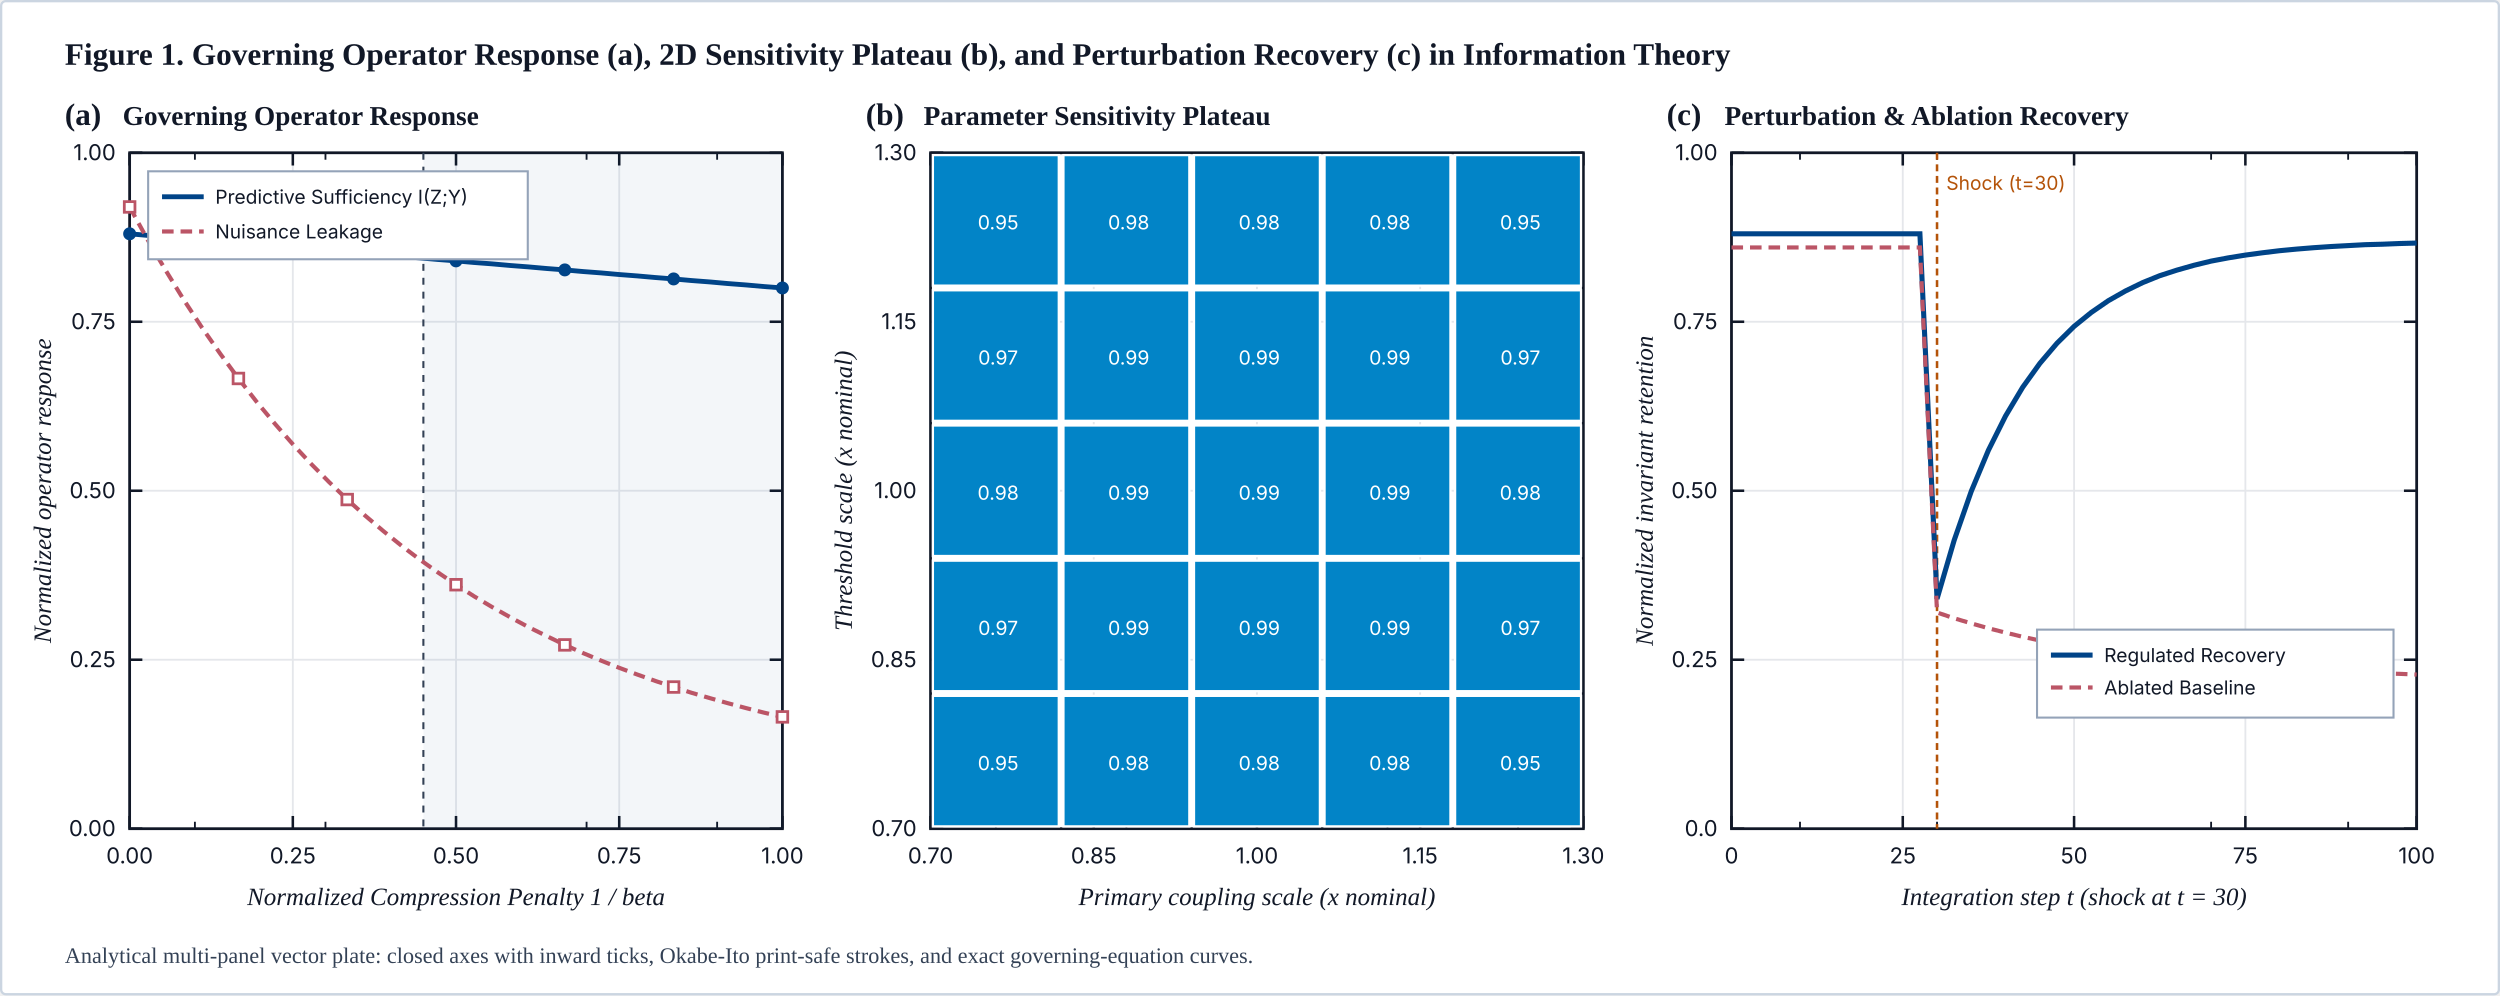
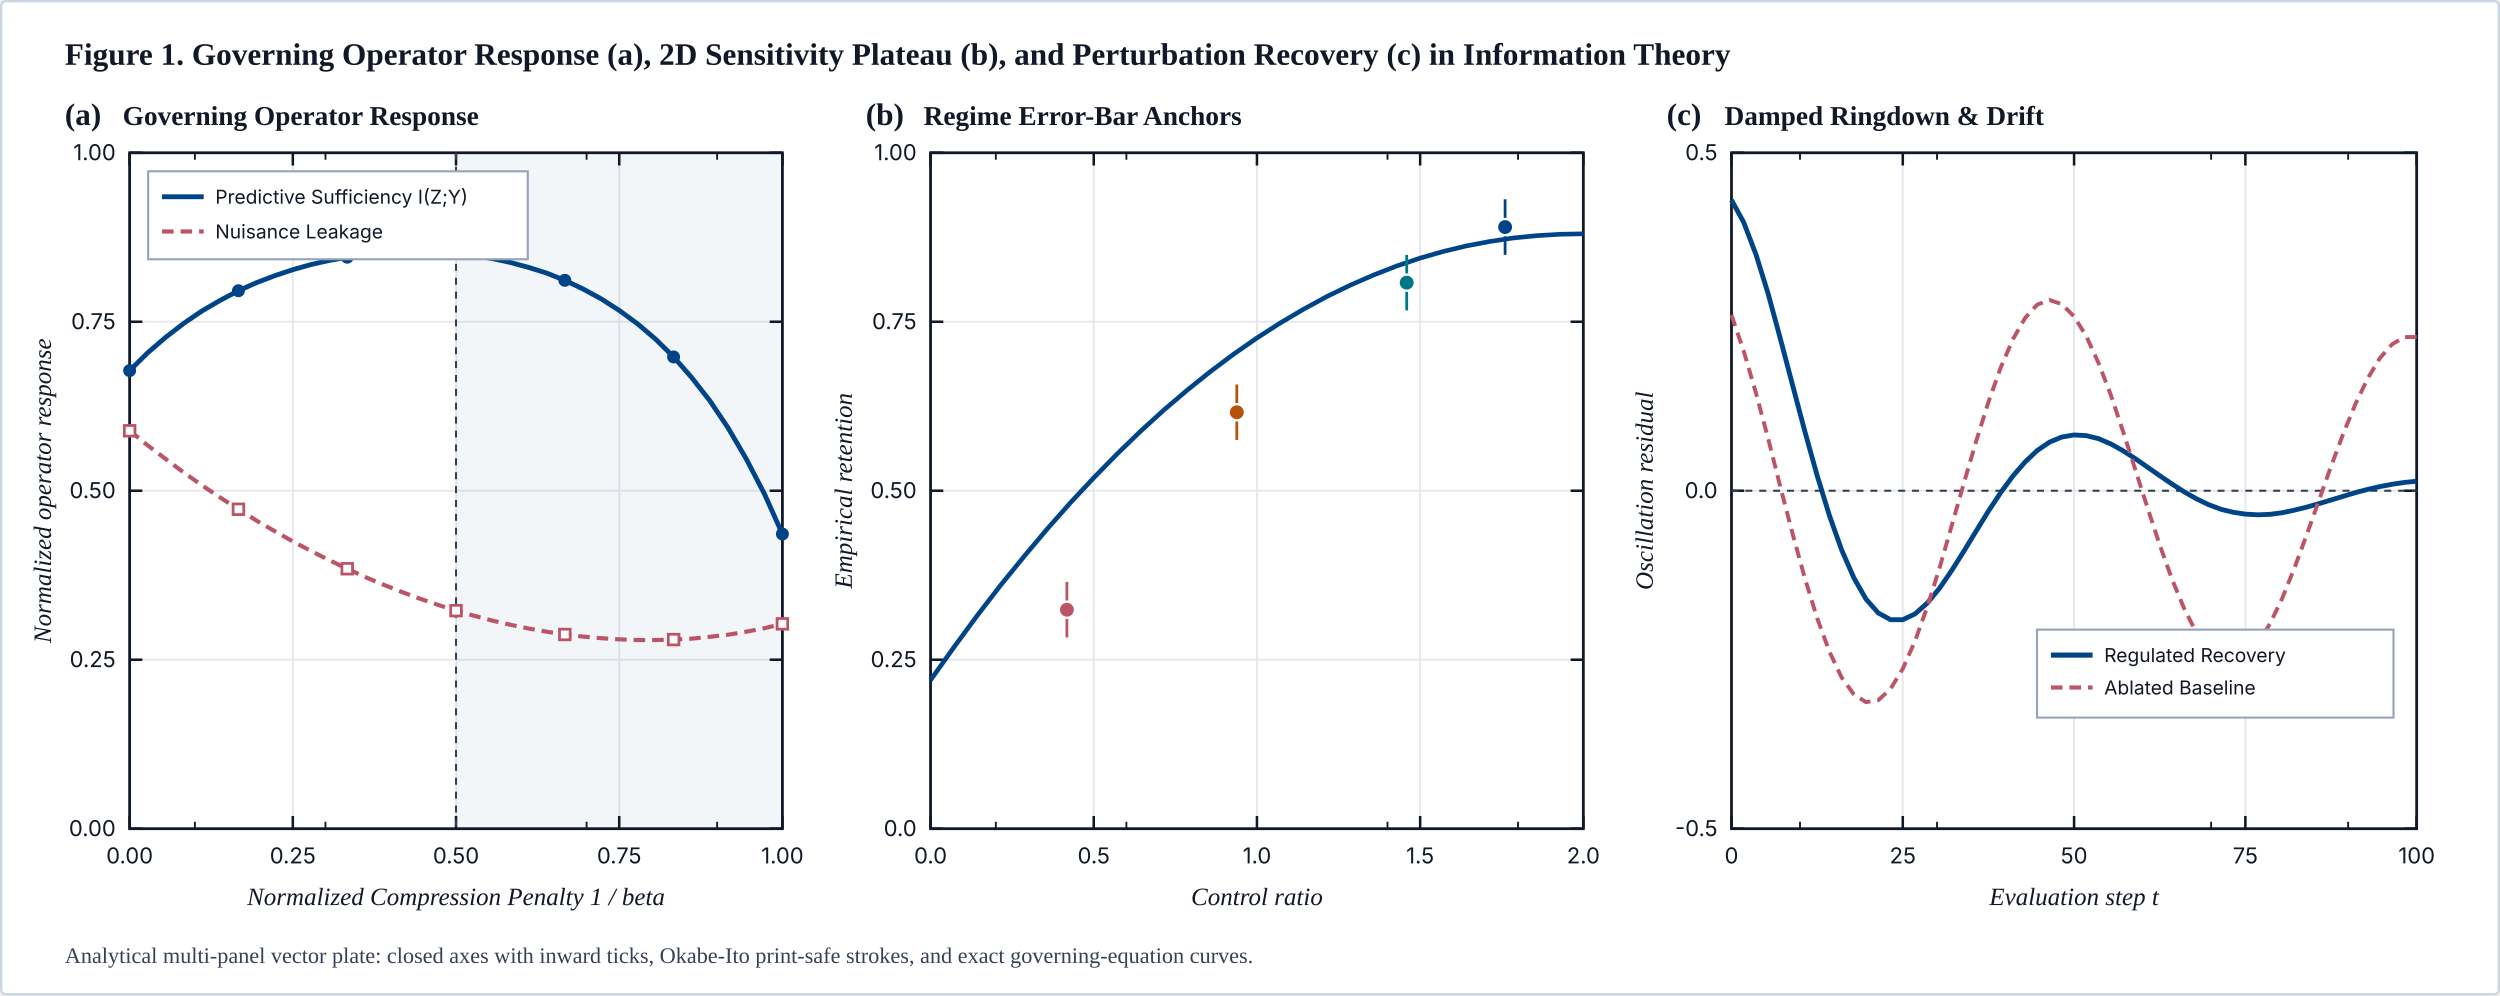
<svg xmlns="http://www.w3.org/2000/svg" viewBox="0 0 1080 430" width="1080" height="430" role="img" data-figure-style="journal-multipanel">
  <rect x="0.5" y="0.5" width="1079" height="429" rx="2" fill="#ffffff" stroke="#cbd5e1" stroke-width="1" />
  <text x="28" y="28" fill="#111827" font-family="Georgia, 'Times New Roman', serif" font-size="13.5" font-weight="700">Figure 1. Governing Operator Response (a), 2D Sensitivity Plateau (b), and Perturbation Recovery (c) in Information Theory</text>
  <text x="28.0" y="54.0" fill="#111827" font-family="Georgia, 'Times New Roman', serif" font-size="13.5" font-weight="700">(a)</text>
  <text x="53.0" y="54.0" fill="#111827" font-family="Georgia, 'Times New Roman', serif" font-size="11.8" font-weight="600">Governing Operator Response</text>
  <line x1="56.0" y1="358.0" x2="338.0" y2="358.0" stroke="#e5e7eb" stroke-width="0.8" />
  <line x1="56.0" y1="285.0" x2="338.0" y2="285.0" stroke="#e5e7eb" stroke-width="0.8" />
  <line x1="56.0" y1="212.0" x2="338.0" y2="212.0" stroke="#e5e7eb" stroke-width="0.8" />
  <line x1="56.0" y1="139.0" x2="338.0" y2="139.0" stroke="#e5e7eb" stroke-width="0.8" />
  <line x1="56.0" y1="66.0" x2="338.0" y2="66.0" stroke="#e5e7eb" stroke-width="0.8" />
  <line x1="56.0" y1="66.0" x2="56.0" y2="358.0" stroke="#e5e7eb" stroke-width="0.8" />
  <line x1="126.5" y1="66.0" x2="126.5" y2="358.0" stroke="#e5e7eb" stroke-width="0.8" />
  <line x1="197.0" y1="66.0" x2="197.0" y2="358.0" stroke="#e5e7eb" stroke-width="0.8" />
  <line x1="267.5" y1="66.0" x2="267.5" y2="358.0" stroke="#e5e7eb" stroke-width="0.8" />
  <line x1="338.0" y1="66.0" x2="338.0" y2="358.0" stroke="#e5e7eb" stroke-width="0.8" />
  <rect x="56.0" y="66.0" width="282.0" height="292.0" fill="none" stroke="#111827" stroke-width="1.2" />
  <line x1="56.0" y1="358.0" x2="56.0" y2="352.5" stroke="#111827" stroke-width="1.1" />
  <line x1="56.0" y1="66.0" x2="56.0" y2="71.5" stroke="#111827" stroke-width="1.1" />
  <text x="56.0" y="373.0" text-anchor="middle" fill="#111827" font-family="Inter, 'Helvetica Neue', Arial, sans-serif" font-size="9.5">0.00</text>
  <line x1="126.5" y1="358.0" x2="126.5" y2="352.5" stroke="#111827" stroke-width="1.1" />
  <line x1="126.5" y1="66.0" x2="126.5" y2="71.5" stroke="#111827" stroke-width="1.1" />
  <text x="126.5" y="373.0" text-anchor="middle" fill="#111827" font-family="Inter, 'Helvetica Neue', Arial, sans-serif" font-size="9.5">0.25</text>
  <line x1="197.0" y1="358.0" x2="197.0" y2="352.5" stroke="#111827" stroke-width="1.1" />
  <line x1="197.0" y1="66.0" x2="197.0" y2="71.5" stroke="#111827" stroke-width="1.1" />
  <text x="197.0" y="373.0" text-anchor="middle" fill="#111827" font-family="Inter, 'Helvetica Neue', Arial, sans-serif" font-size="9.5">0.50</text>
  <line x1="267.5" y1="358.0" x2="267.5" y2="352.5" stroke="#111827" stroke-width="1.1" />
  <line x1="267.5" y1="66.0" x2="267.5" y2="71.5" stroke="#111827" stroke-width="1.1" />
  <text x="267.5" y="373.0" text-anchor="middle" fill="#111827" font-family="Inter, 'Helvetica Neue', Arial, sans-serif" font-size="9.5">0.75</text>
  <line x1="338.0" y1="358.0" x2="338.0" y2="352.5" stroke="#111827" stroke-width="1.1" />
  <line x1="338.0" y1="66.0" x2="338.0" y2="71.5" stroke="#111827" stroke-width="1.1" />
  <text x="338.0" y="373.0" text-anchor="middle" fill="#111827" font-family="Inter, 'Helvetica Neue', Arial, sans-serif" font-size="9.5">1.00</text>
  <line x1="84.2" y1="358.0" x2="84.2" y2="355.0" stroke="#111827" stroke-width="0.8" />
  <line x1="84.2" y1="66.0" x2="84.2" y2="69.0" stroke="#111827" stroke-width="0.8" />
  <line x1="140.6" y1="358.0" x2="140.6" y2="355.0" stroke="#111827" stroke-width="0.8" />
  <line x1="140.6" y1="66.0" x2="140.6" y2="69.0" stroke="#111827" stroke-width="0.8" />
  <line x1="197.0" y1="358.0" x2="197.0" y2="355.0" stroke="#111827" stroke-width="0.8" />
  <line x1="197.0" y1="66.0" x2="197.0" y2="69.0" stroke="#111827" stroke-width="0.8" />
  <line x1="253.4" y1="358.0" x2="253.4" y2="355.0" stroke="#111827" stroke-width="0.8" />
  <line x1="253.4" y1="66.0" x2="253.4" y2="69.0" stroke="#111827" stroke-width="0.8" />
  <line x1="309.8" y1="358.0" x2="309.8" y2="355.0" stroke="#111827" stroke-width="0.8" />
  <line x1="309.8" y1="66.0" x2="309.8" y2="69.0" stroke="#111827" stroke-width="0.8" />
  <line x1="56.0" y1="358.0" x2="61.5" y2="358.0" stroke="#111827" stroke-width="1.1" />
  <line x1="338.0" y1="358.0" x2="332.5" y2="358.0" stroke="#111827" stroke-width="1.1" />
  <text x="50.0" y="361.2" text-anchor="end" fill="#111827" font-family="Inter, 'Helvetica Neue', Arial, sans-serif" font-size="9.5">0.00</text>
  <line x1="56.0" y1="285.0" x2="61.5" y2="285.0" stroke="#111827" stroke-width="1.1" />
  <line x1="338.0" y1="285.0" x2="332.5" y2="285.0" stroke="#111827" stroke-width="1.1" />
  <text x="50.0" y="288.2" text-anchor="end" fill="#111827" font-family="Inter, 'Helvetica Neue', Arial, sans-serif" font-size="9.5">0.25</text>
  <line x1="56.0" y1="212.0" x2="61.5" y2="212.0" stroke="#111827" stroke-width="1.1" />
  <line x1="338.0" y1="212.0" x2="332.5" y2="212.0" stroke="#111827" stroke-width="1.1" />
  <text x="50.0" y="215.2" text-anchor="end" fill="#111827" font-family="Inter, 'Helvetica Neue', Arial, sans-serif" font-size="9.5">0.50</text>
  <line x1="56.0" y1="139.0" x2="61.5" y2="139.0" stroke="#111827" stroke-width="1.1" />
  <line x1="338.0" y1="139.0" x2="332.5" y2="139.0" stroke="#111827" stroke-width="1.1" />
  <text x="50.0" y="142.2" text-anchor="end" fill="#111827" font-family="Inter, 'Helvetica Neue', Arial, sans-serif" font-size="9.5">0.75</text>
  <line x1="56.0" y1="66.0" x2="61.5" y2="66.0" stroke="#111827" stroke-width="1.1" />
  <line x1="338.0" y1="66.0" x2="332.5" y2="66.0" stroke="#111827" stroke-width="1.1" />
  <text x="50.0" y="69.2" text-anchor="end" fill="#111827" font-family="Inter, 'Helvetica Neue', Arial, sans-serif" font-size="9.5">1.00</text>
  <text x="197.0" y="391.0" text-anchor="middle" fill="#111827" font-family="Georgia, 'Times New Roman', serif" font-size="10.8" font-style="italic">Normalized Compression Penalty 1 / beta</text>
  <text x="22.0" y="212.0" text-anchor="middle" transform="rotate(-90 22.0 212.0)" fill="#111827" font-family="Georgia, 'Times New Roman', serif" font-size="10.8" font-style="italic">Normalized operator response</text>
-   <rect x="182.9" y="66.0" width="155.1" height="292.0" fill="#004488" fill-opacity="0.05" />
-   <line x1="182.9" y1="66.0" x2="182.9" y2="358.0" stroke="#334155" stroke-width="0.9" stroke-dasharray="3 3" />
-   <path d="M56.0,101.0 L63.8,101.7 L71.7,102.3 L79.5,103.0 L87.3,103.6 L95.2,104.3 L103.0,104.9 L110.8,105.6 L118.7,106.2 L126.5,106.9 L134.3,107.5 L142.2,108.2 L150.0,108.8 L157.8,109.5 L165.7,110.1 L173.5,110.8 L181.3,111.4 L189.2,112.1 L197.0,112.7 L204.8,113.4 L212.7,114.0 L220.5,114.7 L228.3,115.3 L236.2,116.0 L244.0,116.6 L251.8,117.3 L259.7,117.9 L267.5,118.6 L275.3,119.2 L283.2,119.9 L291.0,120.5 L298.8,121.2 L306.7,121.8 L314.5,122.5 L322.3,123.1 L330.2,123.8 L338.0,124.4" fill="none" stroke="#004488" stroke-width="2.1" />
-   <path d="M56.0,89.4 L63.8,103.6 L71.7,117.0 L79.5,129.7 L87.3,141.6 L95.2,152.9 L103.0,163.5 L110.8,173.5 L118.7,183.0 L126.5,191.9 L134.3,200.3 L142.2,208.3 L150.0,215.8 L157.8,222.8 L165.7,229.5 L173.5,235.8 L181.3,241.7 L189.2,247.3 L197.0,252.6 L204.8,257.6 L212.7,262.3 L220.5,266.7 L228.3,270.9 L236.2,274.8 L244.0,278.6 L251.8,282.1 L259.7,285.4 L267.5,288.5 L275.3,291.4 L283.2,294.2 L291.0,296.8 L298.8,299.3 L306.7,301.6 L314.5,303.8 L322.3,305.9 L330.2,307.9 L338.0,309.7" fill="none" stroke="#bb5566" stroke-width="1.8" stroke-dasharray="5 3" />
-   <circle cx="56.0" cy="101.0" r="2.8" fill="#004488" />
-   <rect x="53.7" y="87.1" width="4.6" height="4.6" fill="#ffffff" stroke="#bb5566" stroke-width="1.2" />
-   <circle cx="103.0" cy="104.9" r="2.8" fill="#004488" />
-   <rect x="100.7" y="161.2" width="4.6" height="4.6" fill="#ffffff" stroke="#bb5566" stroke-width="1.2" />
-   <circle cx="150.0" cy="108.8" r="2.8" fill="#004488" />
-   <rect x="147.7" y="213.5" width="4.6" height="4.6" fill="#ffffff" stroke="#bb5566" stroke-width="1.2" />
-   <circle cx="197.0" cy="112.7" r="2.8" fill="#004488" />
-   <rect x="194.7" y="250.3" width="4.6" height="4.6" fill="#ffffff" stroke="#bb5566" stroke-width="1.2" />
-   <circle cx="244.0" cy="116.6" r="2.8" fill="#004488" />
-   <rect x="241.7" y="276.3" width="4.6" height="4.6" fill="#ffffff" stroke="#bb5566" stroke-width="1.2" />
-   <circle cx="291.0" cy="120.5" r="2.8" fill="#004488" />
-   <rect x="288.7" y="294.5" width="4.6" height="4.6" fill="#ffffff" stroke="#bb5566" stroke-width="1.2" />
-   <circle cx="338.0" cy="124.4" r="2.8" fill="#004488" />
-   <rect x="335.7" y="307.4" width="4.6" height="4.6" fill="#ffffff" stroke="#bb5566" stroke-width="1.2" />
+   <rect x="197.0" y="66.0" width="141.0" height="292.0" fill="#004488" fill-opacity="0.05" />
+   <line x1="197.0" y1="66.0" x2="197.0" y2="358.0" stroke="#334155" stroke-width="0.9" stroke-dasharray="3 3" />
+   <path d="M56.0,160.1 L63.8,152.4 L71.7,145.6 L79.5,139.6 L87.3,134.3 L95.2,129.7 L103.0,125.6 L110.8,122.1 L118.7,119.1 L126.5,116.5 L134.3,114.3 L142.2,112.5 L150.0,111.1 L157.8,110.0 L165.7,109.2 L173.5,108.8 L181.3,108.7 L189.2,108.9 L197.0,109.5 L204.8,110.4 L212.7,111.7 L220.5,113.4 L228.3,115.5 L236.2,118.0 L244.0,121.1 L251.8,124.8 L259.7,129.1 L267.5,134.1 L275.3,139.8 L283.2,146.5 L291.0,154.2 L298.8,163.1 L306.7,173.2 L314.5,184.8 L322.3,198.1 L330.2,213.3 L338.0,230.7" fill="none" stroke="#004488" stroke-width="2.1" />
+   <path d="M56.0,186.1 L63.8,192.4 L71.7,198.4 L79.5,204.2 L87.3,209.7 L95.2,215.0 L103.0,220.0 L110.8,224.9 L118.7,229.5 L126.5,233.9 L134.3,238.0 L142.2,242.0 L150.0,245.7 L157.8,249.3 L165.7,252.6 L173.5,255.7 L181.3,258.6 L189.2,261.3 L197.0,263.8 L204.8,266.0 L212.7,268.1 L220.5,269.9 L228.3,271.5 L236.2,272.9 L244.0,274.1 L251.8,275.0 L259.7,275.7 L267.5,276.2 L275.3,276.5 L283.2,276.5 L291.0,276.3 L298.8,275.9 L306.7,275.1 L314.5,274.2 L322.3,272.9 L330.2,271.4 L338.0,269.5" fill="none" stroke="#bb5566" stroke-width="1.8" stroke-dasharray="5 3" />
+   <circle cx="56.0" cy="160.1" r="2.8" fill="#004488" />
+   <rect x="53.7" y="183.8" width="4.6" height="4.6" fill="#ffffff" stroke="#bb5566" stroke-width="1.2" />
+   <circle cx="103.0" cy="125.6" r="2.8" fill="#004488" />
+   <rect x="100.7" y="217.7" width="4.6" height="4.6" fill="#ffffff" stroke="#bb5566" stroke-width="1.2" />
+   <circle cx="150.0" cy="111.1" r="2.8" fill="#004488" />
+   <rect x="147.7" y="243.4" width="4.6" height="4.6" fill="#ffffff" stroke="#bb5566" stroke-width="1.2" />
+   <circle cx="197.0" cy="109.5" r="2.8" fill="#004488" />
+   <rect x="194.7" y="261.5" width="4.6" height="4.6" fill="#ffffff" stroke="#bb5566" stroke-width="1.2" />
+   <circle cx="244.0" cy="121.1" r="2.8" fill="#004488" />
+   <rect x="241.7" y="271.8" width="4.6" height="4.6" fill="#ffffff" stroke="#bb5566" stroke-width="1.2" />
+   <circle cx="291.0" cy="154.2" r="2.8" fill="#004488" />
+   <rect x="288.7" y="274.0" width="4.6" height="4.6" fill="#ffffff" stroke="#bb5566" stroke-width="1.2" />
+   <circle cx="338.0" cy="230.7" r="2.8" fill="#004488" />
+   <rect x="335.7" y="267.2" width="4.6" height="4.6" fill="#ffffff" stroke="#bb5566" stroke-width="1.2" />
  <rect x="64.0" y="74.0" width="164" height="38" fill="#ffffff" stroke="#94a3b8" stroke-width="0.9" />
  <line x1="70.0" y1="85.0" x2="88.0" y2="85.0" stroke="#004488" stroke-width="2.1" />
  <text x="93.0" y="88.0" fill="#111827" font-family="Inter, 'Helvetica Neue', Arial, sans-serif" font-size="8.3">Predictive Sufficiency I(Z;Y)</text>
  <line x1="70.0" y1="100.0" x2="88.0" y2="100.0" stroke="#bb5566" stroke-width="1.8" stroke-dasharray="5 3" />
  <text x="93.0" y="103.0" fill="#111827" font-family="Inter, 'Helvetica Neue', Arial, sans-serif" font-size="8.3">Nuisance Leakage</text>
  <text x="374.0" y="54.0" fill="#111827" font-family="Georgia, 'Times New Roman', serif" font-size="13.5" font-weight="700">(b)</text>
-   <text x="399.0" y="54.0" fill="#111827" font-family="Georgia, 'Times New Roman', serif" font-size="11.8" font-weight="600">Parameter Sensitivity Plateau</text>
+   <text x="399.0" y="54.0" fill="#111827" font-family="Georgia, 'Times New Roman', serif" font-size="11.8" font-weight="600">Regime Error-Bar Anchors</text>
  <line x1="402.0" y1="358.0" x2="684.0" y2="358.0" stroke="#e5e7eb" stroke-width="0.8" />
  <line x1="402.0" y1="285.0" x2="684.0" y2="285.0" stroke="#e5e7eb" stroke-width="0.8" />
  <line x1="402.0" y1="212.0" x2="684.0" y2="212.0" stroke="#e5e7eb" stroke-width="0.8" />
  <line x1="402.0" y1="139.0" x2="684.0" y2="139.0" stroke="#e5e7eb" stroke-width="0.8" />
  <line x1="402.0" y1="66.0" x2="684.0" y2="66.0" stroke="#e5e7eb" stroke-width="0.8" />
  <line x1="402.0" y1="66.0" x2="402.0" y2="358.0" stroke="#e5e7eb" stroke-width="0.8" />
  <line x1="472.5" y1="66.0" x2="472.5" y2="358.0" stroke="#e5e7eb" stroke-width="0.8" />
  <line x1="543.0" y1="66.0" x2="543.0" y2="358.0" stroke="#e5e7eb" stroke-width="0.8" />
  <line x1="613.5" y1="66.0" x2="613.5" y2="358.0" stroke="#e5e7eb" stroke-width="0.8" />
  <line x1="684.0" y1="66.0" x2="684.0" y2="358.0" stroke="#e5e7eb" stroke-width="0.8" />
  <rect x="402.0" y="66.0" width="282.0" height="292.0" fill="none" stroke="#111827" stroke-width="1.2" />
  <line x1="402.0" y1="358.0" x2="402.0" y2="352.5" stroke="#111827" stroke-width="1.1" />
  <line x1="402.0" y1="66.0" x2="402.0" y2="71.5" stroke="#111827" stroke-width="1.1" />
-   <text x="402.0" y="373.0" text-anchor="middle" fill="#111827" font-family="Inter, 'Helvetica Neue', Arial, sans-serif" font-size="9.5">0.70</text>
+   <text x="402.0" y="373.0" text-anchor="middle" fill="#111827" font-family="Inter, 'Helvetica Neue', Arial, sans-serif" font-size="9.5">0.0</text>
  <line x1="472.5" y1="358.0" x2="472.5" y2="352.5" stroke="#111827" stroke-width="1.1" />
  <line x1="472.5" y1="66.0" x2="472.5" y2="71.5" stroke="#111827" stroke-width="1.1" />
-   <text x="472.5" y="373.0" text-anchor="middle" fill="#111827" font-family="Inter, 'Helvetica Neue', Arial, sans-serif" font-size="9.5">0.85</text>
+   <text x="472.5" y="373.0" text-anchor="middle" fill="#111827" font-family="Inter, 'Helvetica Neue', Arial, sans-serif" font-size="9.5">0.5</text>
  <line x1="543.0" y1="358.0" x2="543.0" y2="352.5" stroke="#111827" stroke-width="1.1" />
  <line x1="543.0" y1="66.0" x2="543.0" y2="71.5" stroke="#111827" stroke-width="1.1" />
-   <text x="543.0" y="373.0" text-anchor="middle" fill="#111827" font-family="Inter, 'Helvetica Neue', Arial, sans-serif" font-size="9.5">1.00</text>
+   <text x="543.0" y="373.0" text-anchor="middle" fill="#111827" font-family="Inter, 'Helvetica Neue', Arial, sans-serif" font-size="9.5">1.0</text>
  <line x1="613.5" y1="358.0" x2="613.5" y2="352.5" stroke="#111827" stroke-width="1.1" />
  <line x1="613.5" y1="66.0" x2="613.5" y2="71.5" stroke="#111827" stroke-width="1.1" />
-   <text x="613.5" y="373.0" text-anchor="middle" fill="#111827" font-family="Inter, 'Helvetica Neue', Arial, sans-serif" font-size="9.5">1.15</text>
+   <text x="613.5" y="373.0" text-anchor="middle" fill="#111827" font-family="Inter, 'Helvetica Neue', Arial, sans-serif" font-size="9.5">1.5</text>
  <line x1="684.0" y1="358.0" x2="684.0" y2="352.5" stroke="#111827" stroke-width="1.1" />
  <line x1="684.0" y1="66.0" x2="684.0" y2="71.5" stroke="#111827" stroke-width="1.1" />
-   <text x="684.0" y="373.0" text-anchor="middle" fill="#111827" font-family="Inter, 'Helvetica Neue', Arial, sans-serif" font-size="9.5">1.30</text>
+   <text x="684.0" y="373.0" text-anchor="middle" fill="#111827" font-family="Inter, 'Helvetica Neue', Arial, sans-serif" font-size="9.5">2.0</text>
  <line x1="430.2" y1="358.0" x2="430.2" y2="355.0" stroke="#111827" stroke-width="0.8" />
  <line x1="430.2" y1="66.0" x2="430.2" y2="69.0" stroke="#111827" stroke-width="0.8" />
  <line x1="486.6" y1="358.0" x2="486.6" y2="355.0" stroke="#111827" stroke-width="0.8" />
  <line x1="486.6" y1="66.0" x2="486.6" y2="69.0" stroke="#111827" stroke-width="0.8" />
  <line x1="543.0" y1="358.0" x2="543.0" y2="355.0" stroke="#111827" stroke-width="0.8" />
  <line x1="543.0" y1="66.0" x2="543.0" y2="69.0" stroke="#111827" stroke-width="0.8" />
  <line x1="599.4" y1="358.0" x2="599.4" y2="355.0" stroke="#111827" stroke-width="0.8" />
  <line x1="599.4" y1="66.0" x2="599.4" y2="69.0" stroke="#111827" stroke-width="0.8" />
  <line x1="655.8" y1="358.0" x2="655.8" y2="355.0" stroke="#111827" stroke-width="0.8" />
  <line x1="655.8" y1="66.0" x2="655.8" y2="69.0" stroke="#111827" stroke-width="0.8" />
  <line x1="402.0" y1="358.0" x2="407.5" y2="358.0" stroke="#111827" stroke-width="1.1" />
  <line x1="684.0" y1="358.0" x2="678.5" y2="358.0" stroke="#111827" stroke-width="1.1" />
-   <text x="396.0" y="361.2" text-anchor="end" fill="#111827" font-family="Inter, 'Helvetica Neue', Arial, sans-serif" font-size="9.5">0.70</text>
+   <text x="396.0" y="361.2" text-anchor="end" fill="#111827" font-family="Inter, 'Helvetica Neue', Arial, sans-serif" font-size="9.5">0.0</text>
  <line x1="402.0" y1="285.0" x2="407.5" y2="285.0" stroke="#111827" stroke-width="1.1" />
  <line x1="684.0" y1="285.0" x2="678.5" y2="285.0" stroke="#111827" stroke-width="1.1" />
-   <text x="396.0" y="288.2" text-anchor="end" fill="#111827" font-family="Inter, 'Helvetica Neue', Arial, sans-serif" font-size="9.5">0.85</text>
+   <text x="396.0" y="288.2" text-anchor="end" fill="#111827" font-family="Inter, 'Helvetica Neue', Arial, sans-serif" font-size="9.5">0.25</text>
  <line x1="402.0" y1="212.0" x2="407.5" y2="212.0" stroke="#111827" stroke-width="1.1" />
  <line x1="684.0" y1="212.0" x2="678.5" y2="212.0" stroke="#111827" stroke-width="1.1" />
-   <text x="396.0" y="215.2" text-anchor="end" fill="#111827" font-family="Inter, 'Helvetica Neue', Arial, sans-serif" font-size="9.5">1.00</text>
+   <text x="396.0" y="215.2" text-anchor="end" fill="#111827" font-family="Inter, 'Helvetica Neue', Arial, sans-serif" font-size="9.5">0.50</text>
  <line x1="402.0" y1="139.0" x2="407.5" y2="139.0" stroke="#111827" stroke-width="1.1" />
  <line x1="684.0" y1="139.0" x2="678.5" y2="139.0" stroke="#111827" stroke-width="1.1" />
-   <text x="396.0" y="142.2" text-anchor="end" fill="#111827" font-family="Inter, 'Helvetica Neue', Arial, sans-serif" font-size="9.5">1.15</text>
+   <text x="396.0" y="142.2" text-anchor="end" fill="#111827" font-family="Inter, 'Helvetica Neue', Arial, sans-serif" font-size="9.5">0.75</text>
  <line x1="402.0" y1="66.0" x2="407.5" y2="66.0" stroke="#111827" stroke-width="1.1" />
  <line x1="684.0" y1="66.0" x2="678.5" y2="66.0" stroke="#111827" stroke-width="1.1" />
-   <text x="396.0" y="69.2" text-anchor="end" fill="#111827" font-family="Inter, 'Helvetica Neue', Arial, sans-serif" font-size="9.5">1.30</text>
-   <text x="543.0" y="391.0" text-anchor="middle" fill="#111827" font-family="Georgia, 'Times New Roman', serif" font-size="10.8" font-style="italic">Primary coupling scale (x nominal)</text>
-   <text x="368.0" y="212.0" text-anchor="middle" transform="rotate(-90 368.0 212.0)" fill="#111827" font-family="Georgia, 'Times New Roman', serif" font-size="10.8" font-style="italic">Threshold scale (x nominal)</text>
-   <rect x="403.0" y="300.6" width="54.4" height="56.4" fill="#0284c7" stroke="#ffffff" stroke-width="1.0" />
-   <text x="431.2" y="332.7" text-anchor="middle" fill="#ffffff" font-family="Inter, 'Helvetica Neue', Arial, sans-serif" font-size="8.4">0.95</text>
-   <rect x="459.4" y="300.6" width="54.4" height="56.4" fill="#0284c7" stroke="#ffffff" stroke-width="1.0" />
-   <text x="487.6" y="332.7" text-anchor="middle" fill="#ffffff" font-family="Inter, 'Helvetica Neue', Arial, sans-serif" font-size="8.4">0.98</text>
-   <rect x="515.8" y="300.6" width="54.4" height="56.4" fill="#0284c7" stroke="#ffffff" stroke-width="1.0" />
-   <text x="544.0" y="332.7" text-anchor="middle" fill="#ffffff" font-family="Inter, 'Helvetica Neue', Arial, sans-serif" font-size="8.4">0.98</text>
-   <rect x="572.2" y="300.6" width="54.4" height="56.4" fill="#0284c7" stroke="#ffffff" stroke-width="1.0" />
-   <text x="600.4" y="332.7" text-anchor="middle" fill="#ffffff" font-family="Inter, 'Helvetica Neue', Arial, sans-serif" font-size="8.4">0.98</text>
-   <rect x="628.6" y="300.6" width="54.4" height="56.4" fill="#0284c7" stroke="#ffffff" stroke-width="1.0" />
-   <text x="656.8" y="332.7" text-anchor="middle" fill="#ffffff" font-family="Inter, 'Helvetica Neue', Arial, sans-serif" font-size="8.4">0.95</text>
-   <rect x="403.0" y="242.2" width="54.4" height="56.4" fill="#0284c7" stroke="#ffffff" stroke-width="1.0" />
-   <text x="431.2" y="274.3" text-anchor="middle" fill="#ffffff" font-family="Inter, 'Helvetica Neue', Arial, sans-serif" font-size="8.4">0.97</text>
-   <rect x="459.4" y="242.2" width="54.4" height="56.4" fill="#0284c7" stroke="#ffffff" stroke-width="1.0" />
-   <text x="487.6" y="274.3" text-anchor="middle" fill="#ffffff" font-family="Inter, 'Helvetica Neue', Arial, sans-serif" font-size="8.4">0.99</text>
-   <rect x="515.8" y="242.2" width="54.4" height="56.4" fill="#0284c7" stroke="#ffffff" stroke-width="1.0" />
-   <text x="544.0" y="274.3" text-anchor="middle" fill="#ffffff" font-family="Inter, 'Helvetica Neue', Arial, sans-serif" font-size="8.4">0.99</text>
-   <rect x="572.2" y="242.2" width="54.4" height="56.4" fill="#0284c7" stroke="#ffffff" stroke-width="1.0" />
-   <text x="600.4" y="274.3" text-anchor="middle" fill="#ffffff" font-family="Inter, 'Helvetica Neue', Arial, sans-serif" font-size="8.4">0.99</text>
-   <rect x="628.6" y="242.2" width="54.4" height="56.4" fill="#0284c7" stroke="#ffffff" stroke-width="1.0" />
-   <text x="656.8" y="274.3" text-anchor="middle" fill="#ffffff" font-family="Inter, 'Helvetica Neue', Arial, sans-serif" font-size="8.4">0.97</text>
-   <rect x="403.0" y="183.8" width="54.4" height="56.4" fill="#0284c7" stroke="#ffffff" stroke-width="1.0" />
-   <text x="431.2" y="215.9" text-anchor="middle" fill="#ffffff" font-family="Inter, 'Helvetica Neue', Arial, sans-serif" font-size="8.4">0.98</text>
-   <rect x="459.4" y="183.8" width="54.4" height="56.4" fill="#0284c7" stroke="#ffffff" stroke-width="1.0" />
-   <text x="487.6" y="215.9" text-anchor="middle" fill="#ffffff" font-family="Inter, 'Helvetica Neue', Arial, sans-serif" font-size="8.4">0.99</text>
-   <rect x="515.8" y="183.8" width="54.4" height="56.4" fill="#0284c7" stroke="#ffffff" stroke-width="1.0" />
-   <text x="544.0" y="215.9" text-anchor="middle" fill="#ffffff" font-family="Inter, 'Helvetica Neue', Arial, sans-serif" font-size="8.4">0.99</text>
-   <rect x="572.2" y="183.8" width="54.4" height="56.4" fill="#0284c7" stroke="#ffffff" stroke-width="1.0" />
-   <text x="600.4" y="215.9" text-anchor="middle" fill="#ffffff" font-family="Inter, 'Helvetica Neue', Arial, sans-serif" font-size="8.4">0.99</text>
-   <rect x="628.6" y="183.8" width="54.4" height="56.4" fill="#0284c7" stroke="#ffffff" stroke-width="1.0" />
-   <text x="656.8" y="215.9" text-anchor="middle" fill="#ffffff" font-family="Inter, 'Helvetica Neue', Arial, sans-serif" font-size="8.4">0.98</text>
-   <rect x="403.0" y="125.4" width="54.4" height="56.4" fill="#0284c7" stroke="#ffffff" stroke-width="1.0" />
-   <text x="431.2" y="157.5" text-anchor="middle" fill="#ffffff" font-family="Inter, 'Helvetica Neue', Arial, sans-serif" font-size="8.4">0.97</text>
-   <rect x="459.4" y="125.4" width="54.4" height="56.4" fill="#0284c7" stroke="#ffffff" stroke-width="1.0" />
-   <text x="487.6" y="157.5" text-anchor="middle" fill="#ffffff" font-family="Inter, 'Helvetica Neue', Arial, sans-serif" font-size="8.4">0.99</text>
-   <rect x="515.8" y="125.4" width="54.4" height="56.4" fill="#0284c7" stroke="#ffffff" stroke-width="1.0" />
-   <text x="544.0" y="157.5" text-anchor="middle" fill="#ffffff" font-family="Inter, 'Helvetica Neue', Arial, sans-serif" font-size="8.4">0.99</text>
-   <rect x="572.2" y="125.4" width="54.4" height="56.4" fill="#0284c7" stroke="#ffffff" stroke-width="1.0" />
-   <text x="600.4" y="157.5" text-anchor="middle" fill="#ffffff" font-family="Inter, 'Helvetica Neue', Arial, sans-serif" font-size="8.4">0.99</text>
-   <rect x="628.6" y="125.4" width="54.4" height="56.4" fill="#0284c7" stroke="#ffffff" stroke-width="1.0" />
-   <text x="656.8" y="157.5" text-anchor="middle" fill="#ffffff" font-family="Inter, 'Helvetica Neue', Arial, sans-serif" font-size="8.4">0.97</text>
-   <rect x="403.0" y="67.0" width="54.4" height="56.4" fill="#0284c7" stroke="#ffffff" stroke-width="1.0" />
-   <text x="431.2" y="99.1" text-anchor="middle" fill="#ffffff" font-family="Inter, 'Helvetica Neue', Arial, sans-serif" font-size="8.4">0.95</text>
-   <rect x="459.4" y="67.0" width="54.4" height="56.4" fill="#0284c7" stroke="#ffffff" stroke-width="1.0" />
-   <text x="487.6" y="99.1" text-anchor="middle" fill="#ffffff" font-family="Inter, 'Helvetica Neue', Arial, sans-serif" font-size="8.4">0.98</text>
-   <rect x="515.8" y="67.0" width="54.4" height="56.4" fill="#0284c7" stroke="#ffffff" stroke-width="1.0" />
-   <text x="544.0" y="99.1" text-anchor="middle" fill="#ffffff" font-family="Inter, 'Helvetica Neue', Arial, sans-serif" font-size="8.4">0.98</text>
-   <rect x="572.2" y="67.0" width="54.4" height="56.4" fill="#0284c7" stroke="#ffffff" stroke-width="1.0" />
-   <text x="600.4" y="99.1" text-anchor="middle" fill="#ffffff" font-family="Inter, 'Helvetica Neue', Arial, sans-serif" font-size="8.4">0.98</text>
-   <rect x="628.6" y="67.0" width="54.4" height="56.4" fill="#0284c7" stroke="#ffffff" stroke-width="1.0" />
-   <text x="656.8" y="99.1" text-anchor="middle" fill="#ffffff" font-family="Inter, 'Helvetica Neue', Arial, sans-serif" font-size="8.4">0.95</text>
+   <text x="396.0" y="69.2" text-anchor="end" fill="#111827" font-family="Inter, 'Helvetica Neue', Arial, sans-serif" font-size="9.5">1.00</text>
+   <text x="543.0" y="391.0" text-anchor="middle" fill="#111827" font-family="Georgia, 'Times New Roman', serif" font-size="10.8" font-style="italic">Control ratio</text>
+   <text x="368.0" y="212.0" text-anchor="middle" transform="rotate(-90 368.0 212.0)" fill="#111827" font-family="Georgia, 'Times New Roman', serif" font-size="10.8" font-style="italic">Empirical retention</text>
+   <path d="M402.0,293.8 L412.1,279.6 L422.1,266.0 L432.2,252.9 L442.3,240.5 L452.4,228.5 L462.4,217.2 L472.5,206.4 L482.6,196.1 L492.6,186.4 L502.7,177.2 L512.8,168.6 L522.9,160.5 L532.9,153.0 L543.0,146.0 L553.1,139.5 L563.1,133.6 L573.2,128.1 L583.3,123.2 L593.4,118.8 L603.4,114.9 L613.5,111.5 L623.6,108.6 L633.6,106.2 L643.7,104.3 L653.8,102.8 L663.9,101.8 L673.9,101.2 L684.0,101.0" fill="none" stroke="#004488" stroke-width="2.0" />
+   <line x1="460.9" y1="251.4" x2="460.9" y2="275.4" stroke="#bb5566" stroke-width="1.2" />
+   <circle cx="460.9" cy="263.4" r="3.5" fill="#bb5566" stroke="#ffffff" stroke-width="1" />
+   <line x1="534.3" y1="166.1" x2="534.3" y2="190.1" stroke="#b45309" stroke-width="1.2" />
+   <circle cx="534.3" cy="178.1" r="3.5" fill="#b45309" stroke="#ffffff" stroke-width="1" />
+   <line x1="607.7" y1="110.1" x2="607.7" y2="134.1" stroke="#007788" stroke-width="1.2" />
+   <circle cx="607.7" cy="122.1" r="3.5" fill="#007788" stroke="#ffffff" stroke-width="1" />
+   <line x1="650.2" y1="86.1" x2="650.2" y2="110.1" stroke="#004488" stroke-width="1.2" />
+   <circle cx="650.2" cy="98.1" r="3.5" fill="#004488" stroke="#ffffff" stroke-width="1" />
  <text x="720.0" y="54.0" fill="#111827" font-family="Georgia, 'Times New Roman', serif" font-size="13.5" font-weight="700">(c)</text>
-   <text x="745.0" y="54.0" fill="#111827" font-family="Georgia, 'Times New Roman', serif" font-size="11.8" font-weight="600">Perturbation &amp; Ablation Recovery</text>
+   <text x="745.0" y="54.0" fill="#111827" font-family="Georgia, 'Times New Roman', serif" font-size="11.8" font-weight="600">Damped Ringdown &amp; Drift</text>
  <line x1="748.0" y1="358.0" x2="1044.0" y2="358.0" stroke="#e5e7eb" stroke-width="0.8" />
-   <line x1="748.0" y1="285.0" x2="1044.0" y2="285.0" stroke="#e5e7eb" stroke-width="0.8" />
  <line x1="748.0" y1="212.0" x2="1044.0" y2="212.0" stroke="#e5e7eb" stroke-width="0.8" />
-   <line x1="748.0" y1="139.0" x2="1044.0" y2="139.0" stroke="#e5e7eb" stroke-width="0.8" />
  <line x1="748.0" y1="66.0" x2="1044.0" y2="66.0" stroke="#e5e7eb" stroke-width="0.8" />
  <line x1="748.0" y1="66.0" x2="748.0" y2="358.0" stroke="#e5e7eb" stroke-width="0.8" />
  <line x1="822.0" y1="66.0" x2="822.0" y2="358.0" stroke="#e5e7eb" stroke-width="0.8" />
  <line x1="896.0" y1="66.0" x2="896.0" y2="358.0" stroke="#e5e7eb" stroke-width="0.8" />
  <line x1="970.0" y1="66.0" x2="970.0" y2="358.0" stroke="#e5e7eb" stroke-width="0.8" />
  <line x1="1044.0" y1="66.0" x2="1044.0" y2="358.0" stroke="#e5e7eb" stroke-width="0.8" />
  <rect x="748.0" y="66.0" width="296.0" height="292.0" fill="none" stroke="#111827" stroke-width="1.2" />
  <line x1="748.0" y1="358.0" x2="748.0" y2="352.5" stroke="#111827" stroke-width="1.1" />
  <line x1="748.0" y1="66.0" x2="748.0" y2="71.5" stroke="#111827" stroke-width="1.1" />
  <text x="748.0" y="373.0" text-anchor="middle" fill="#111827" font-family="Inter, 'Helvetica Neue', Arial, sans-serif" font-size="9.5">0</text>
  <line x1="822.0" y1="358.0" x2="822.0" y2="352.5" stroke="#111827" stroke-width="1.1" />
  <line x1="822.0" y1="66.0" x2="822.0" y2="71.5" stroke="#111827" stroke-width="1.1" />
  <text x="822.0" y="373.0" text-anchor="middle" fill="#111827" font-family="Inter, 'Helvetica Neue', Arial, sans-serif" font-size="9.5">25</text>
  <line x1="896.0" y1="358.0" x2="896.0" y2="352.5" stroke="#111827" stroke-width="1.1" />
  <line x1="896.0" y1="66.0" x2="896.0" y2="71.5" stroke="#111827" stroke-width="1.1" />
  <text x="896.0" y="373.0" text-anchor="middle" fill="#111827" font-family="Inter, 'Helvetica Neue', Arial, sans-serif" font-size="9.5">50</text>
  <line x1="970.0" y1="358.0" x2="970.0" y2="352.5" stroke="#111827" stroke-width="1.1" />
  <line x1="970.0" y1="66.0" x2="970.0" y2="71.5" stroke="#111827" stroke-width="1.1" />
  <text x="970.0" y="373.0" text-anchor="middle" fill="#111827" font-family="Inter, 'Helvetica Neue', Arial, sans-serif" font-size="9.5">75</text>
  <line x1="1044.0" y1="358.0" x2="1044.0" y2="352.5" stroke="#111827" stroke-width="1.1" />
  <line x1="1044.0" y1="66.0" x2="1044.0" y2="71.5" stroke="#111827" stroke-width="1.1" />
  <text x="1044.0" y="373.0" text-anchor="middle" fill="#111827" font-family="Inter, 'Helvetica Neue', Arial, sans-serif" font-size="9.5">100</text>
  <line x1="777.6" y1="358.0" x2="777.6" y2="355.0" stroke="#111827" stroke-width="0.8" />
  <line x1="777.6" y1="66.0" x2="777.6" y2="69.0" stroke="#111827" stroke-width="0.8" />
  <line x1="836.8" y1="358.0" x2="836.8" y2="355.0" stroke="#111827" stroke-width="0.8" />
  <line x1="836.8" y1="66.0" x2="836.8" y2="69.0" stroke="#111827" stroke-width="0.8" />
  <line x1="896.0" y1="358.0" x2="896.0" y2="355.0" stroke="#111827" stroke-width="0.8" />
  <line x1="896.0" y1="66.0" x2="896.0" y2="69.0" stroke="#111827" stroke-width="0.8" />
  <line x1="955.2" y1="358.0" x2="955.2" y2="355.0" stroke="#111827" stroke-width="0.8" />
  <line x1="955.2" y1="66.0" x2="955.2" y2="69.0" stroke="#111827" stroke-width="0.8" />
  <line x1="1014.4" y1="358.0" x2="1014.4" y2="355.0" stroke="#111827" stroke-width="0.8" />
  <line x1="1014.4" y1="66.0" x2="1014.4" y2="69.0" stroke="#111827" stroke-width="0.8" />
  <line x1="748.0" y1="358.0" x2="753.5" y2="358.0" stroke="#111827" stroke-width="1.1" />
  <line x1="1044.0" y1="358.0" x2="1038.5" y2="358.0" stroke="#111827" stroke-width="1.1" />
-   <text x="742.0" y="361.2" text-anchor="end" fill="#111827" font-family="Inter, 'Helvetica Neue', Arial, sans-serif" font-size="9.5">0.0</text>
-   <line x1="748.0" y1="285.0" x2="753.5" y2="285.0" stroke="#111827" stroke-width="1.1" />
-   <line x1="1044.0" y1="285.0" x2="1038.5" y2="285.0" stroke="#111827" stroke-width="1.1" />
-   <text x="742.0" y="288.2" text-anchor="end" fill="#111827" font-family="Inter, 'Helvetica Neue', Arial, sans-serif" font-size="9.5">0.25</text>
+   <text x="742.0" y="361.2" text-anchor="end" fill="#111827" font-family="Inter, 'Helvetica Neue', Arial, sans-serif" font-size="9.5">-0.5</text>
  <line x1="748.0" y1="212.0" x2="753.5" y2="212.0" stroke="#111827" stroke-width="1.1" />
  <line x1="1044.0" y1="212.0" x2="1038.5" y2="212.0" stroke="#111827" stroke-width="1.1" />
-   <text x="742.0" y="215.2" text-anchor="end" fill="#111827" font-family="Inter, 'Helvetica Neue', Arial, sans-serif" font-size="9.5">0.50</text>
-   <line x1="748.0" y1="139.0" x2="753.5" y2="139.0" stroke="#111827" stroke-width="1.1" />
-   <line x1="1044.0" y1="139.0" x2="1038.5" y2="139.0" stroke="#111827" stroke-width="1.1" />
-   <text x="742.0" y="142.2" text-anchor="end" fill="#111827" font-family="Inter, 'Helvetica Neue', Arial, sans-serif" font-size="9.5">0.75</text>
+   <text x="742.0" y="215.2" text-anchor="end" fill="#111827" font-family="Inter, 'Helvetica Neue', Arial, sans-serif" font-size="9.5">0.0</text>
  <line x1="748.0" y1="66.0" x2="753.5" y2="66.0" stroke="#111827" stroke-width="1.1" />
  <line x1="1044.0" y1="66.0" x2="1038.5" y2="66.0" stroke="#111827" stroke-width="1.1" />
-   <text x="742.0" y="69.2" text-anchor="end" fill="#111827" font-family="Inter, 'Helvetica Neue', Arial, sans-serif" font-size="9.5">1.00</text>
-   <text x="896.0" y="391.0" text-anchor="middle" fill="#111827" font-family="Georgia, 'Times New Roman', serif" font-size="10.8" font-style="italic">Integration step t (shock at t = 30)</text>
-   <text x="714.0" y="212.0" text-anchor="middle" transform="rotate(-90 714.0 212.0)" fill="#111827" font-family="Georgia, 'Times New Roman', serif" font-size="10.8" font-style="italic">Normalized invariant retention</text>
-   <line x1="836.8" y1="66.0" x2="836.8" y2="358.0" stroke="#b45309" stroke-width="1.1" stroke-dasharray="3 2" />
-   <text x="840.8" y="82.0" fill="#b45309" font-family="Inter, 'Helvetica Neue', Arial, sans-serif" font-size="8.3">Shock (t=30)</text>
-   <path d="M748.0,101.0 L755.4,101.0 L762.8,101.0 L770.2,101.0 L777.6,101.0 L785.0,101.0 L792.4,101.0 L799.8,101.0 L807.2,101.0 L814.6,101.0 L822.0,101.0 L829.4,101.0 L836.8,258.7 L844.2,233.4 L851.6,212.2 L859.0,194.5 L866.4,179.7 L873.8,167.3 L881.2,157.0 L888.6,148.3 L896.0,141.0 L903.4,135.0 L910.8,129.9 L918.2,125.7 L925.6,122.1 L933.0,119.1 L940.4,116.7 L947.8,114.6 L955.2,112.8 L962.6,111.4 L970.0,110.2 L977.4,109.2 L984.8,108.3 L992.2,107.6 L999.6,107.0 L1007.0,106.5 L1014.4,106.1 L1021.8,105.7 L1029.2,105.5 L1036.6,105.2 L1044.0,105.0" fill="none" stroke="#004488" stroke-width="2.2" />
-   <path d="M748.0,106.9 L755.4,106.9 L762.8,106.9 L770.2,106.9 L777.6,106.9 L785.0,106.9 L792.4,106.9 L799.8,106.9 L807.2,106.9 L814.6,106.9 L822.0,106.9 L829.4,106.9 L836.8,264.6 L844.2,267.1 L851.6,269.3 L859.0,271.4 L866.4,273.3 L873.8,275.1 L881.2,276.7 L888.6,278.1 L896.0,279.5 L903.4,280.7 L910.8,281.8 L918.2,282.8 L925.6,283.8 L933.0,284.6 L940.4,285.4 L947.8,286.1 L955.2,286.8 L962.6,287.4 L970.0,287.9 L977.4,288.4 L984.8,288.9 L992.2,289.3 L999.6,289.7 L1007.0,290.0 L1014.4,290.3 L1021.8,290.6 L1029.2,290.9 L1036.6,291.1 L1044.0,291.4" fill="none" stroke="#bb5566" stroke-width="1.8" stroke-dasharray="5 3" />
+   <text x="742.0" y="69.2" text-anchor="end" fill="#111827" font-family="Inter, 'Helvetica Neue', Arial, sans-serif" font-size="9.5">0.5</text>
+   <text x="896.0" y="391.0" text-anchor="middle" fill="#111827" font-family="Georgia, 'Times New Roman', serif" font-size="10.8" font-style="italic">Evaluation step t</text>
+   <text x="714.0" y="212.0" text-anchor="middle" transform="rotate(-90 714.0 212.0)" fill="#111827" font-family="Georgia, 'Times New Roman', serif" font-size="10.8" font-style="italic">Oscillation residual</text>
+   <line x1="748.0" y1="212.0" x2="1044.0" y2="212.0" stroke="#334155" stroke-width="0.9" stroke-dasharray="3 3" />
+   <path d="M748.0,86.4 L753.3,96.1 L758.6,110.0 L763.9,127.1 L769.1,146.3 L774.4,166.4 L779.7,186.4 L785.0,205.4 L790.3,222.7 L795.6,237.6 L800.9,249.7 L806.1,258.8 L811.4,264.8 L816.7,267.7 L822.0,267.7 L827.3,265.2 L832.6,260.5 L837.9,254.1 L843.1,246.5 L848.4,238.1 L853.7,229.4 L859.0,220.8 L864.3,212.8 L869.6,205.6 L874.9,199.5 L880.1,194.6 L885.4,191.0 L890.7,188.8 L896.0,187.9 L901.3,188.2 L906.6,189.5 L911.9,191.8 L917.1,194.7 L922.4,198.1 L927.7,201.8 L933.0,205.5 L938.3,209.1 L943.6,212.5 L948.9,215.5 L954.1,218.0 L959.4,220.0 L964.7,221.3 L970.0,222.1 L975.3,222.4 L980.6,222.2 L985.9,221.5 L991.1,220.4 L996.4,219.1 L1001.7,217.6 L1007.0,216.0 L1012.3,214.4 L1017.6,212.8 L1022.9,211.4 L1028.1,210.2 L1033.4,209.2 L1038.7,208.4 L1044.0,207.9" fill="none" stroke="#004488" stroke-width="2.1" />
+   <path d="M748.0,136.1 L753.3,151.7 L758.6,169.9 L763.9,189.7 L769.1,210.3 L774.4,230.6 L779.7,249.8 L785.0,267.0 L790.3,281.5 L795.6,292.7 L800.9,300.0 L806.1,303.3 L811.4,302.5 L816.7,297.6 L822.0,288.9 L827.3,276.9 L832.6,262.1 L837.9,245.3 L843.1,227.2 L848.4,208.7 L853.7,190.6 L859.0,173.7 L864.3,158.8 L869.6,146.5 L874.9,137.3 L880.1,131.6 L885.4,129.6 L890.7,131.4 L896.0,136.7 L901.3,145.3 L906.6,156.9 L911.9,170.7 L917.1,186.2 L922.4,202.7 L927.7,219.3 L933.0,235.4 L938.3,250.2 L943.6,263.0 L948.9,273.4 L954.1,280.9 L959.4,285.2 L964.7,286.1 L970.0,283.6 L975.3,278.0 L980.6,269.5 L985.9,258.5 L991.1,245.6 L996.4,231.3 L1001.7,216.4 L1007.0,201.5 L1012.3,187.3 L1017.6,174.4 L1022.9,163.4 L1028.1,154.7 L1033.4,148.7 L1038.7,145.6 L1044.0,145.6" fill="none" stroke="#bb5566" stroke-width="1.7" stroke-dasharray="5 3" />
  <rect x="880.0" y="272.0" width="154" height="38" fill="#ffffff" stroke="#94a3b8" stroke-width="0.9" />
  <line x1="886.0" y1="283.0" x2="904.0" y2="283.0" stroke="#004488" stroke-width="2.2" />
  <text x="909.0" y="286.0" fill="#111827" font-family="Inter, 'Helvetica Neue', Arial, sans-serif" font-size="8.3">Regulated Recovery</text>
  <line x1="886.0" y1="297.0" x2="904.0" y2="297.0" stroke="#bb5566" stroke-width="1.8" stroke-dasharray="5 3" />
  <text x="909.0" y="300.0" fill="#111827" font-family="Inter, 'Helvetica Neue', Arial, sans-serif" font-size="8.3">Ablated Baseline</text>
  <text x="28" y="416" fill="#334155" font-family="Georgia, 'Times New Roman', serif" font-size="9.6"> Analytical multi-panel vector plate: closed axes with inward ticks, Okabe-Ito print-safe strokes, and exact governing-equation curves.</text>
</svg>
